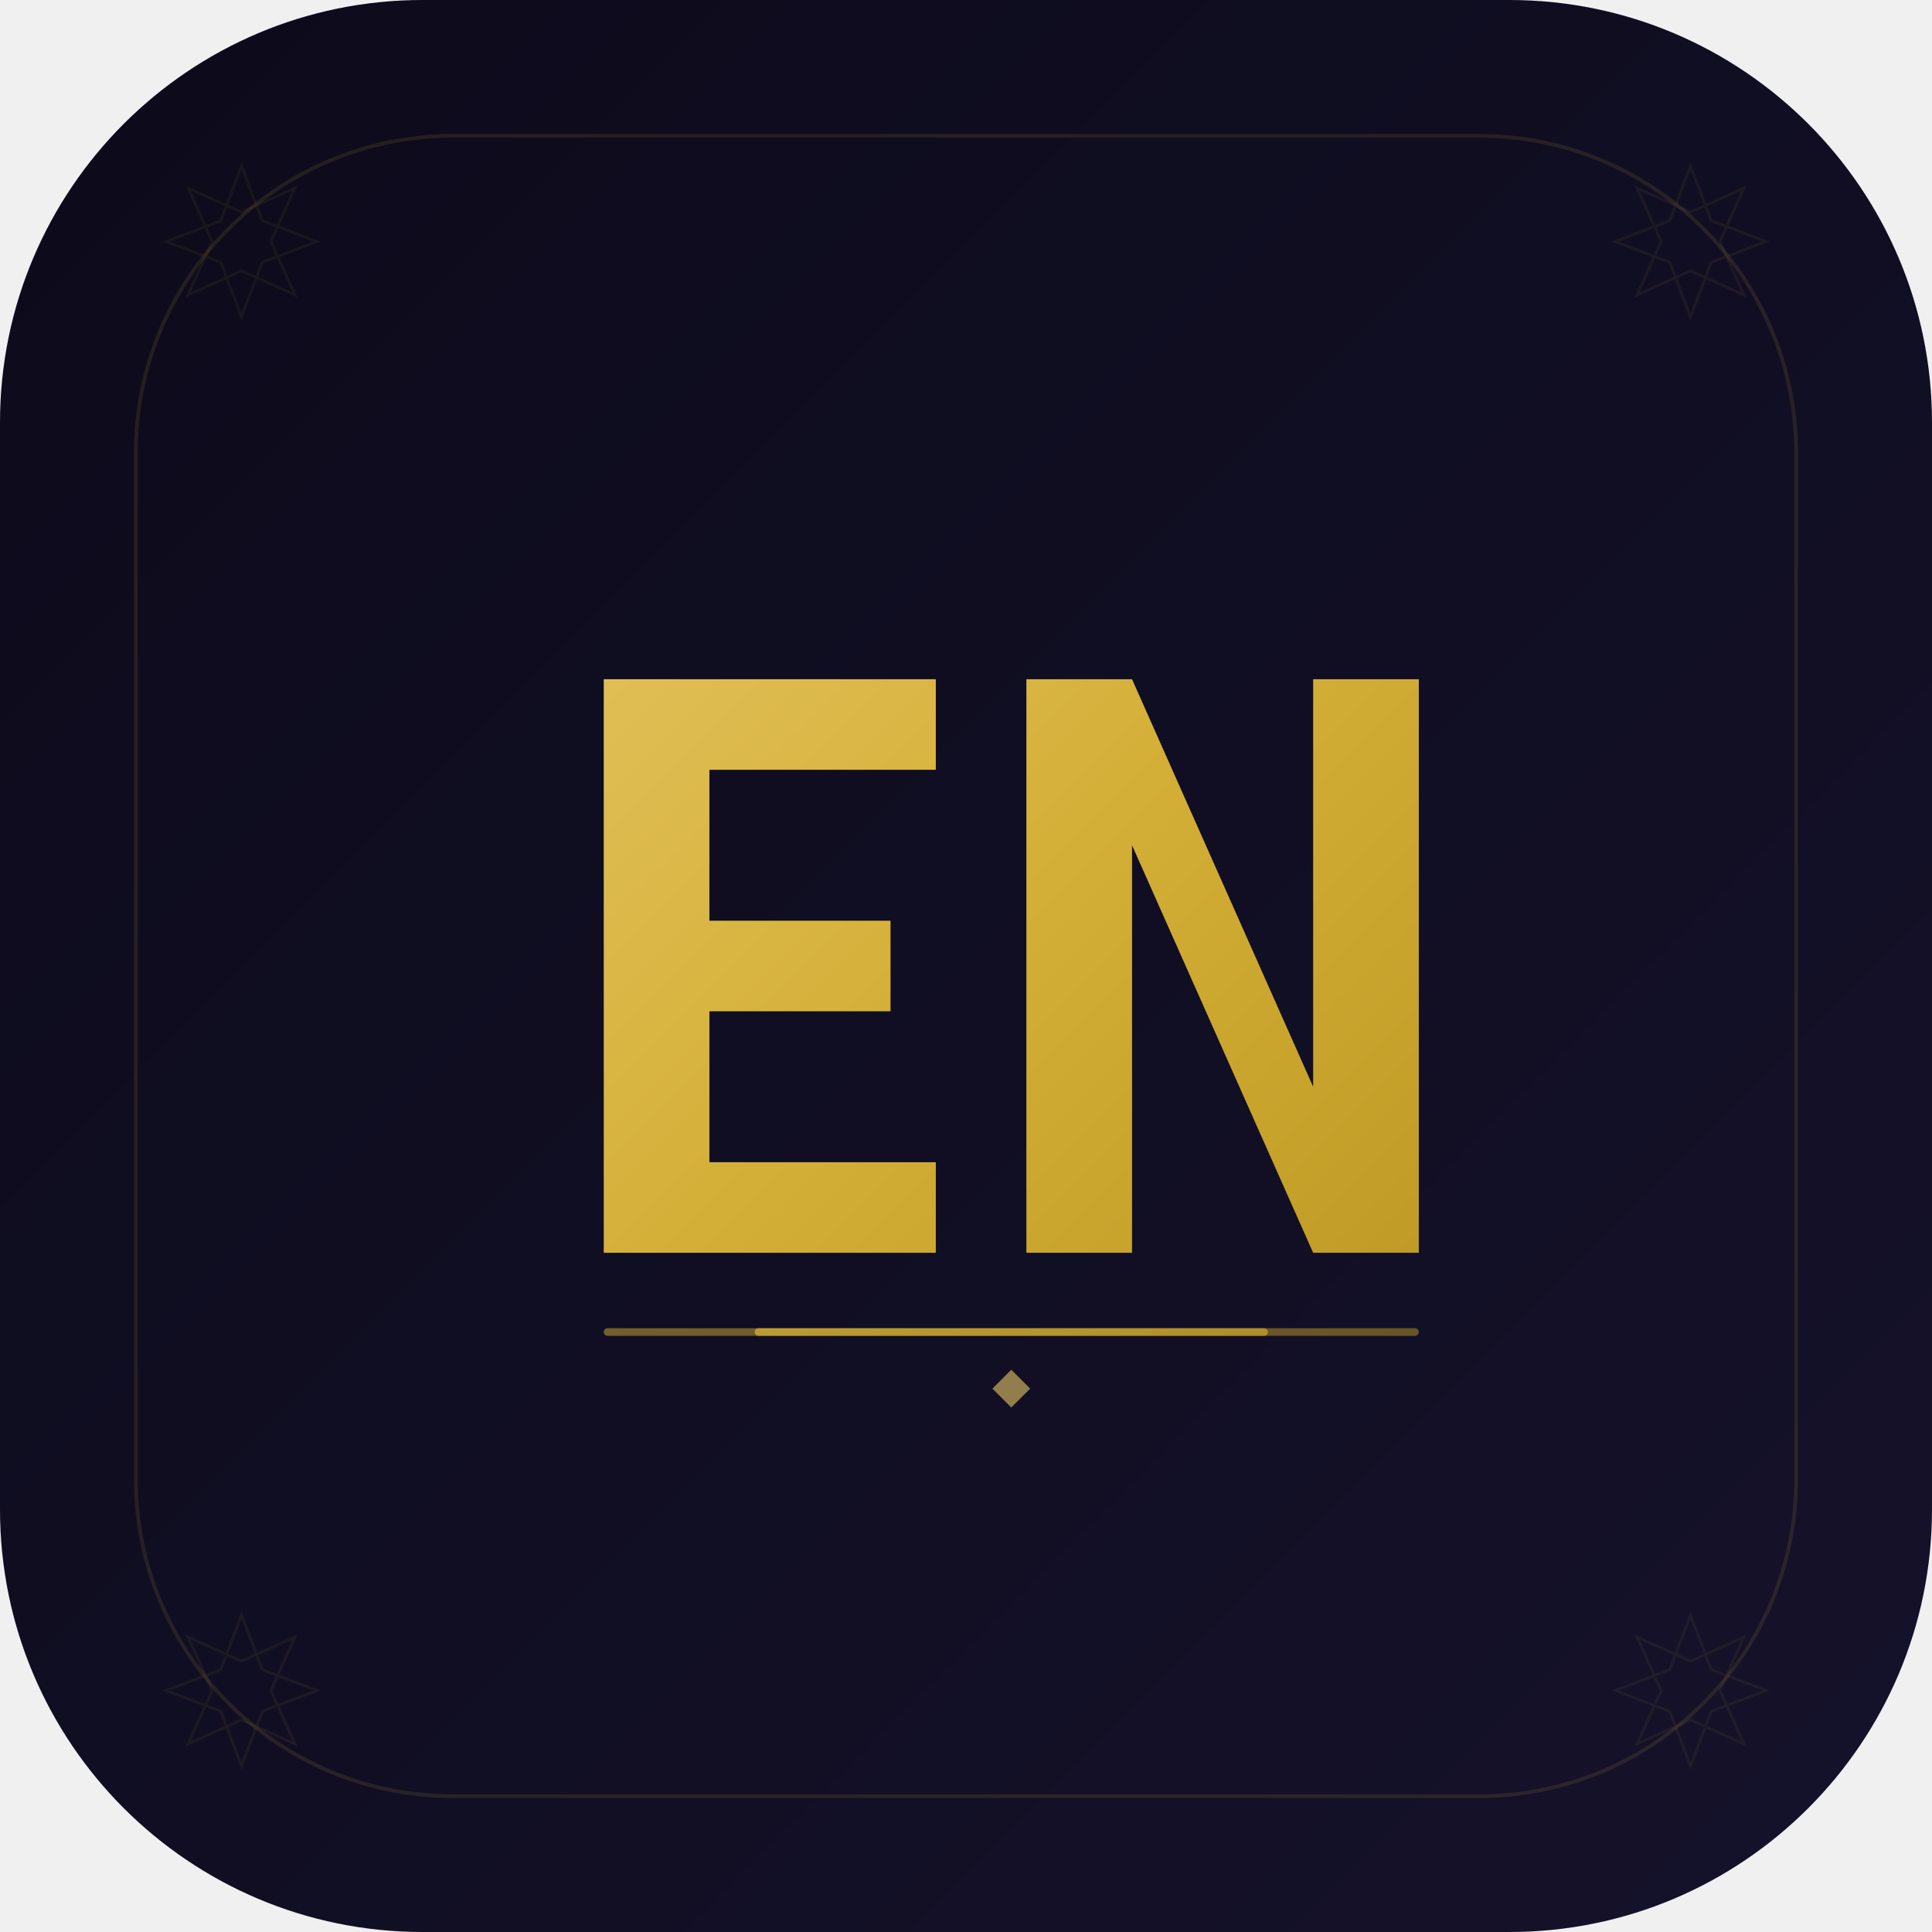
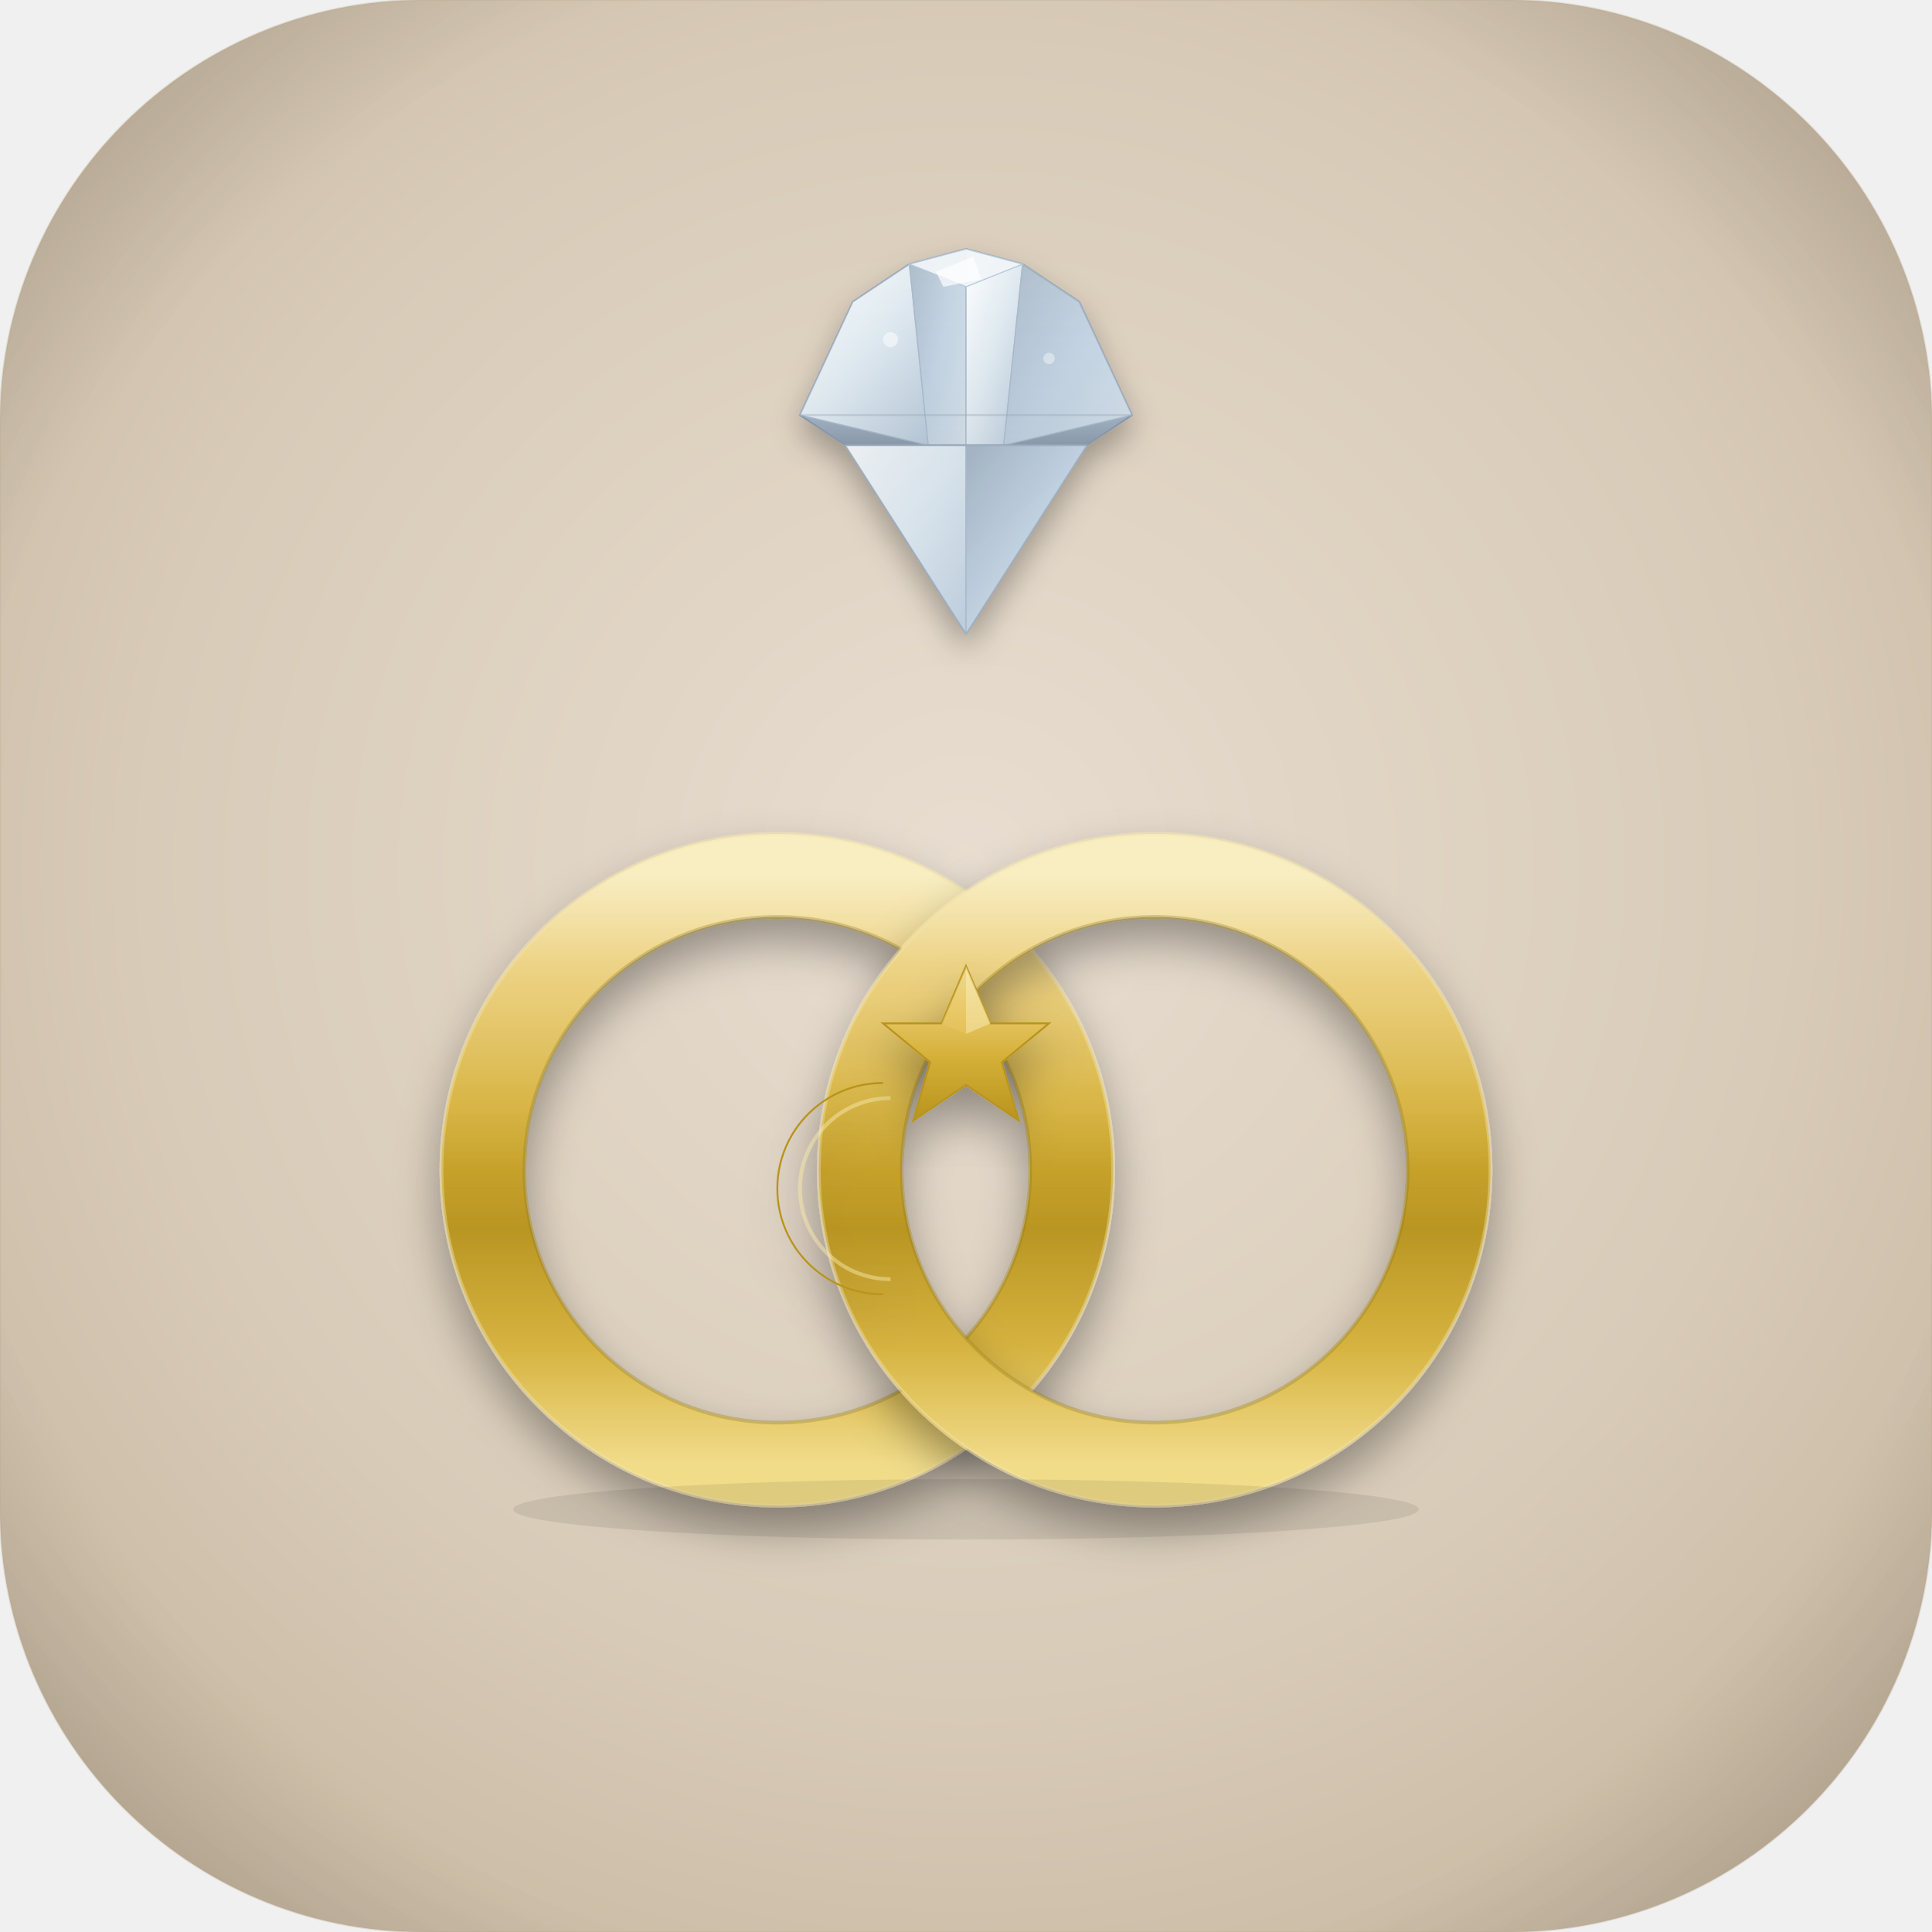
<svg xmlns="http://www.w3.org/2000/svg" width="512" height="512" viewBox="0 0 512 512" fill="none">
  <defs>
-     <linearGradient id="bgGrad" x1="0" y1="0" x2="512" y2="512" gradientUnits="userSpaceOnUse">
-       <stop stop-color="#0c0a1a" />
-       <stop offset="1" stop-color="#15122b" />
+     <radialGradient id="bgGrad" cx="0.5" cy="0.45" r="0.7">
+       <stop stop-color="#E8DDD0" />
+       <stop offset="0.6" stop-color="#D8CBB8" />
+       <stop offset="1" stop-color="#C4B49C" />
+     </radialGradient>
+     <linearGradient id="goldRing" x1="0" y1="0" x2="0" y2="1">
+       <stop stop-color="#F5E6A8" />
+       <stop offset="0.15" stop-color="#E8C766" />
+       <stop offset="0.4" stop-color="#D4AF37" />
+       <stop offset="0.6" stop-color="#B8941F" />
+       <stop offset="0.8" stop-color="#D4AF37" />
+       <stop offset="1" stop-color="#F0D980" />
    </linearGradient>
-     <linearGradient id="goldGrad" x1="120" y1="120" x2="392" y2="392" gradientUnits="userSpaceOnUse">
-       <stop stop-color="#E8C766" />
-       <stop offset="0.5" stop-color="#D4AF37" />
+     <linearGradient id="goldAccent" x1="0" y1="0" x2="0" y2="1">
+       <stop stop-color="#F5E6A8" />
+       <stop offset="0.3" stop-color="#E8C766" />
+       <stop offset="0.6" stop-color="#D4AF37" />
      <stop offset="1" stop-color="#B8941F" />
    </linearGradient>
-     <linearGradient id="goldGradLight" x1="0" y1="0" x2="0" y2="512" gradientUnits="userSpaceOnUse">
-       <stop stop-color="#D4AF37" stop-opacity="0.15" />
-       <stop offset="1" stop-color="#D4AF37" stop-opacity="0.03" />
+     <linearGradient id="diamondGrad" x1="0" y1="0" x2="0" y2="1">
+       <stop stop-color="#FFFFFF" />
+       <stop offset="0.2" stop-color="#E8F0F5" />
+       <stop offset="0.5" stop-color="#C8D8E8" />
+       <stop offset="0.8" stop-color="#A8B8C8" />
+       <stop offset="1" stop-color="#8898A8" />
    </linearGradient>
+     <linearGradient id="diamondFacetLight" x1="0" y1="0" x2="1" y2="1">
+       <stop stop-color="#FFFFFF" />
+       <stop offset="0.5" stop-color="#E0EAF0" />
+       <stop offset="1" stop-color="#B8C8D8" />
+     </linearGradient>
+     <linearGradient id="diamondFacetDark" x1="0" y1="0" x2="1" y2="1">
+       <stop stop-color="#A0B0C0" />
+       <stop offset="0.5" stop-color="#C0D0E0" />
+       <stop offset="1" stop-color="#D8E4EC" />
+     </linearGradient>
+     <filter id="dropShadow" x="-30%" y="-30%" width="160%" height="160%">
+       <feGaussianBlur in="SourceAlpha" stdDeviation="6" />
+       <feOffset dx="0" dy="6" result="offsetblur" />
+       <feComponentTransfer>
+         <feFuncA type="linear" slope="0.35" />
+       </feComponentTransfer>
+       <feMerge>
+         <feMergeNode />
+         <feMergeNode in="SourceGraphic" />
+       </feMerge>
+     </filter>
+     <filter id="diamondShadow" x="-30%" y="-30%" width="160%" height="160%">
+       <feGaussianBlur in="SourceAlpha" stdDeviation="4" />
+       <feOffset dx="0" dy="4" result="offsetblur" />
+       <feComponentTransfer>
+         <feFuncA type="linear" slope="0.3" />
+       </feComponentTransfer>
+       <feMerge>
+         <feMergeNode />
+         <feMergeNode in="SourceGraphic" />
+       </feMerge>
+     </filter>
+     <linearGradient id="ringHighlight" x1="0" y1="0" x2="0" y2="1">
+       <stop stop-color="#FFFFFF" stop-opacity="0.6" />
+       <stop offset="0.5" stop-color="#FFFFFF" stop-opacity="0" />
+       <stop offset="1" stop-color="#FFFFFF" stop-opacity="0.15" />
+     </linearGradient>
+     <radialGradient id="vignette" cx="0.5" cy="0.5" r="0.75">
+       <stop stop-color="#000000" stop-opacity="0" />
+       <stop offset="0.7" stop-color="#000000" stop-opacity="0" />
+       <stop offset="1" stop-color="#000000" stop-opacity="0.25" />
+     </radialGradient>
  </defs>
  <rect width="512" height="512" rx="112" fill="url(#bgGrad)" />
-   <g opacity="0.07" stroke="#D4AF37" stroke-width="1.5" fill="none">
-     <g transform="translate(64,64) scale(0.5)">
-       <path d="M0,-40 L11,-11 L40,0 L11,11 L0,40 L-11,11 L-40,0 L-11,-11 Z" />
-       <path d="M0,-40 L11,-11 L40,0 L11,11 L0,40 L-11,11 L-40,0 L-11,-11 Z" transform="rotate(45)" />
-     </g>
-     <g transform="translate(448,64) scale(0.5)">
-       <path d="M0,-40 L11,-11 L40,0 L11,11 L0,40 L-11,11 L-40,0 L-11,-11 Z" />
-       <path d="M0,-40 L11,-11 L40,0 L11,11 L0,40 L-11,11 L-40,0 L-11,-11 Z" transform="rotate(45)" />
-     </g>
-     <g transform="translate(64,448) scale(0.5)">
-       <path d="M0,-40 L11,-11 L40,0 L11,11 L0,40 L-11,11 L-40,0 L-11,-11 Z" />
-       <path d="M0,-40 L11,-11 L40,0 L11,11 L0,40 L-11,11 L-40,0 L-11,-11 Z" transform="rotate(45)" />
-     </g>
-     <g transform="translate(448,448) scale(0.5)">
-       <path d="M0,-40 L11,-11 L40,0 L11,11 L0,40 L-11,11 L-40,0 L-11,-11 Z" />
-       <path d="M0,-40 L11,-11 L40,0 L11,11 L0,40 L-11,11 L-40,0 L-11,-11 Z" transform="rotate(45)" />
-     </g>
+   <rect width="512" height="512" rx="112" fill="url(#vignette)" />
+   <g filter="url(#diamondShadow)" transform="translate(256, 120)">
+     <path d="M-44,-10 L-30,-40 L-15,-50 L0,-54 L15,-50 L30,-40 L44,-10 L32,-2 L-32,-2 Z" fill="url(#diamondGrad)" stroke="#8898A8" stroke-width="0.5" />
+     <path d="M-44,-10 L-30,-40 L-15,-50 L-10,-2 Z" fill="url(#diamondFacetLight)" stroke="#A8B8C8" stroke-width="0.3" opacity="0.9" />
+     <path d="M-15,-50 L0,-54 L0,-2 L-10,-2 Z" fill="url(#diamondFacetDark)" stroke="#A8B8C8" stroke-width="0.3" opacity="0.85" />
+     <path d="M0,-54 L15,-50 L10,-2 L0,-2 Z" fill="url(#diamondFacetLight)" stroke="#A8B8C8" stroke-width="0.3" opacity="0.9" />
+     <path d="M15,-50 L30,-40 L44,-10 L10,-2 Z" fill="url(#diamondFacetDark)" stroke="#A8B8C8" stroke-width="0.3" opacity="0.85" />
+     <path d="M-15,-50 L0,-54 L15,-50 L0,-44 Z" fill="#F0F5F8" stroke="#B8C8D8" stroke-width="0.3" opacity="0.95" />
+     <path d="M-32,-2 L32,-2 L0,48 Z" fill="url(#diamondFacetDark)" stroke="#8898A8" stroke-width="0.5" />
+     <path d="M-32,-2 L0,48 L0,-2 Z" fill="url(#diamondFacetLight)" stroke="#A8B8C8" stroke-width="0.3" opacity="0.8" />
+     <path d="M0,-2 L0,48 L32,-2 Z" fill="url(#diamondFacetDark)" stroke="#A8B8C8" stroke-width="0.3" opacity="0.9" />
+     <line x1="-44" y1="-10" x2="44" y2="-10" stroke="#98A8B8" stroke-width="0.5" opacity="0.4" />
+     <line x1="-32" y1="-2" x2="32" y2="-2" stroke="#98A8B8" stroke-width="0.5" opacity="0.5" />
+     <path d="M-8,-48 L2,-52 L4,-46 L-6,-44 Z" fill="#FFFFFF" opacity="0.7" />
+     <circle cx="-20" cy="-30" r="2" fill="#FFFFFF" opacity="0.5" />
+     <circle cx="22" cy="-25" r="1.5" fill="#FFFFFF" opacity="0.4" />
  </g>
-   <rect x="36" y="36" width="440" height="440" rx="84" fill="none" stroke="#D4AF37" stroke-width="1" opacity="0.12" />
-   <g fill="url(#goldGrad)">
-     <path d="M160 180 L160 332 L248 332 L248 308 L188 308 L188 268 L236 268 L236 244 L188 244 L188 204 L248 204 L248 180 Z" />
-     <path d="M272 180 L272 332 L300 332 L300 224 L348 332 L376 332 L376 180 L348 180 L348 288 L300 180 Z" />
+   <g filter="url(#dropShadow)">
+     <circle cx="206" cy="310" r="78" fill="none" stroke="url(#goldRing)" stroke-width="22" />
+     <circle cx="206" cy="310" r="78" fill="none" stroke="url(#ringHighlight)" stroke-width="22" opacity="0.5" />
+     <circle cx="206" cy="310" r="67" fill="none" stroke="#8B7210" stroke-width="1" opacity="0.3" />
+     <circle cx="206" cy="310" r="89" fill="none" stroke="#F5E6A8" stroke-width="1" opacity="0.4" />
  </g>
-   <rect x="160" y="352" width="216" height="2" rx="1" fill="url(#goldGrad)" opacity="0.5" />
-   <rect x="200" y="352" width="136" height="2" rx="1" fill="url(#goldGrad)" opacity="0.8" />
-   <g transform="translate(268,368)" fill="url(#goldGrad)" opacity="0.6">
-     <path d="M0,-5 L5,0 L0,5 L-5,0 Z" />
+   <g filter="url(#dropShadow)">
+     <circle cx="306" cy="310" r="78" fill="none" stroke="url(#goldRing)" stroke-width="22" />
+     <circle cx="306" cy="310" r="78" fill="none" stroke="url(#ringHighlight)" stroke-width="22" opacity="0.5" />
+     <circle cx="306" cy="310" r="67" fill="none" stroke="#8B7210" stroke-width="1" opacity="0.3" />
+     <circle cx="306" cy="310" r="89" fill="none" stroke="#F5E6A8" stroke-width="1" opacity="0.4" />
  </g>
+   <g filter="url(#dropShadow)" transform="translate(256, 315)">
+     <path d="M -22,-28 A 28,28 0 1,0 -22,28 A 22,22 0 1,1 -22,-28 Z" fill="url(#goldAccent)" stroke="#B8941F" stroke-width="0.5" />
+     <path d="M -20,-24 A 24,24 0 0,0 -20,24" fill="none" stroke="#F5E6A8" stroke-width="1" opacity="0.5" />
+   </g>
+   <g filter="url(#dropShadow)" transform="translate(256, 278)">
+     <path d="M 0,-22 L 6.5,-6.8 L 22,-6.8 L 9.5,3.5 L 14,19 L 0,9.5 L -14,19 L -9.5,3.5 L -22,-6.8 L -6.5,-6.8 Z" fill="url(#goldAccent)" stroke="#B8941F" stroke-width="0.5" />
+     <path d="M 0,-22 L 6.5,-6.8 L 0,-4 Z" fill="#F5E6A8" opacity="0.6" />
+     <path d="M 0,-22 L -6.5,-6.8 L 0,-4 Z" fill="#E8C766" opacity="0.4" />
+   </g>
+   <ellipse cx="256" cy="400" rx="120" ry="8" fill="#000000" opacity="0.08" />
+   <rect width="512" height="512" rx="112" fill="none" stroke="#B8A88C" stroke-width="0.5" opacity="0.3" />
</svg>
